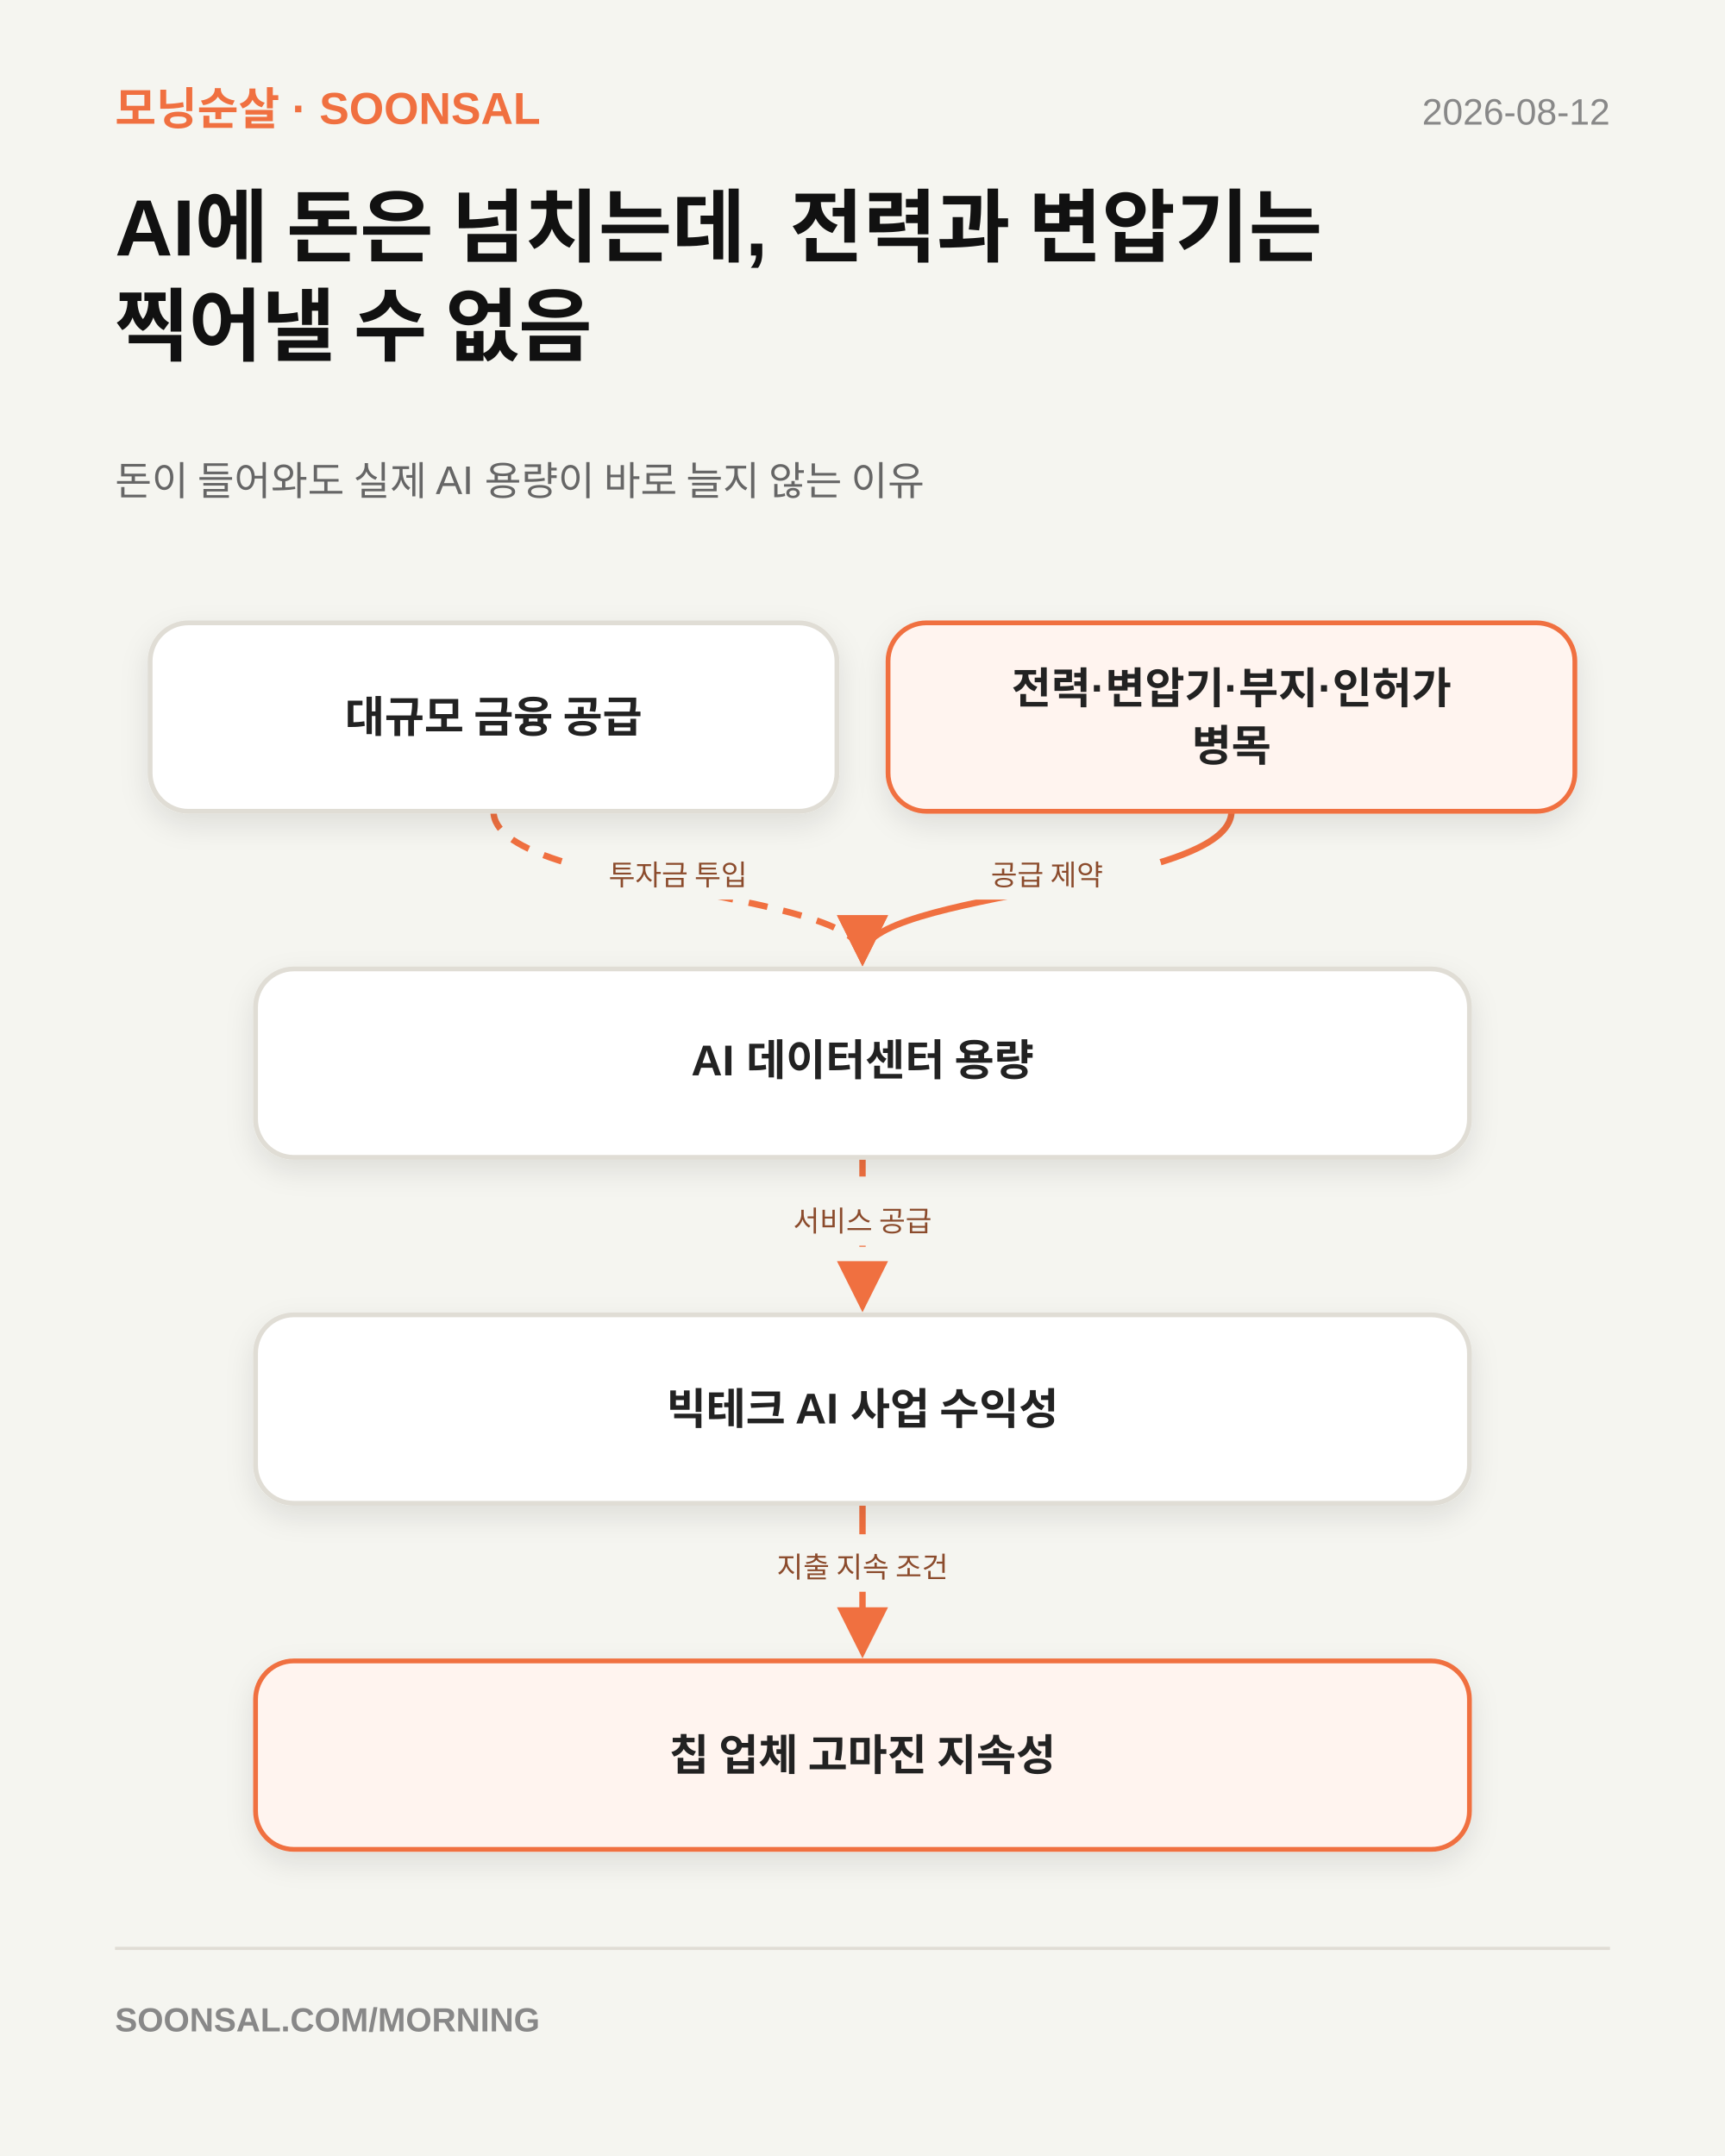
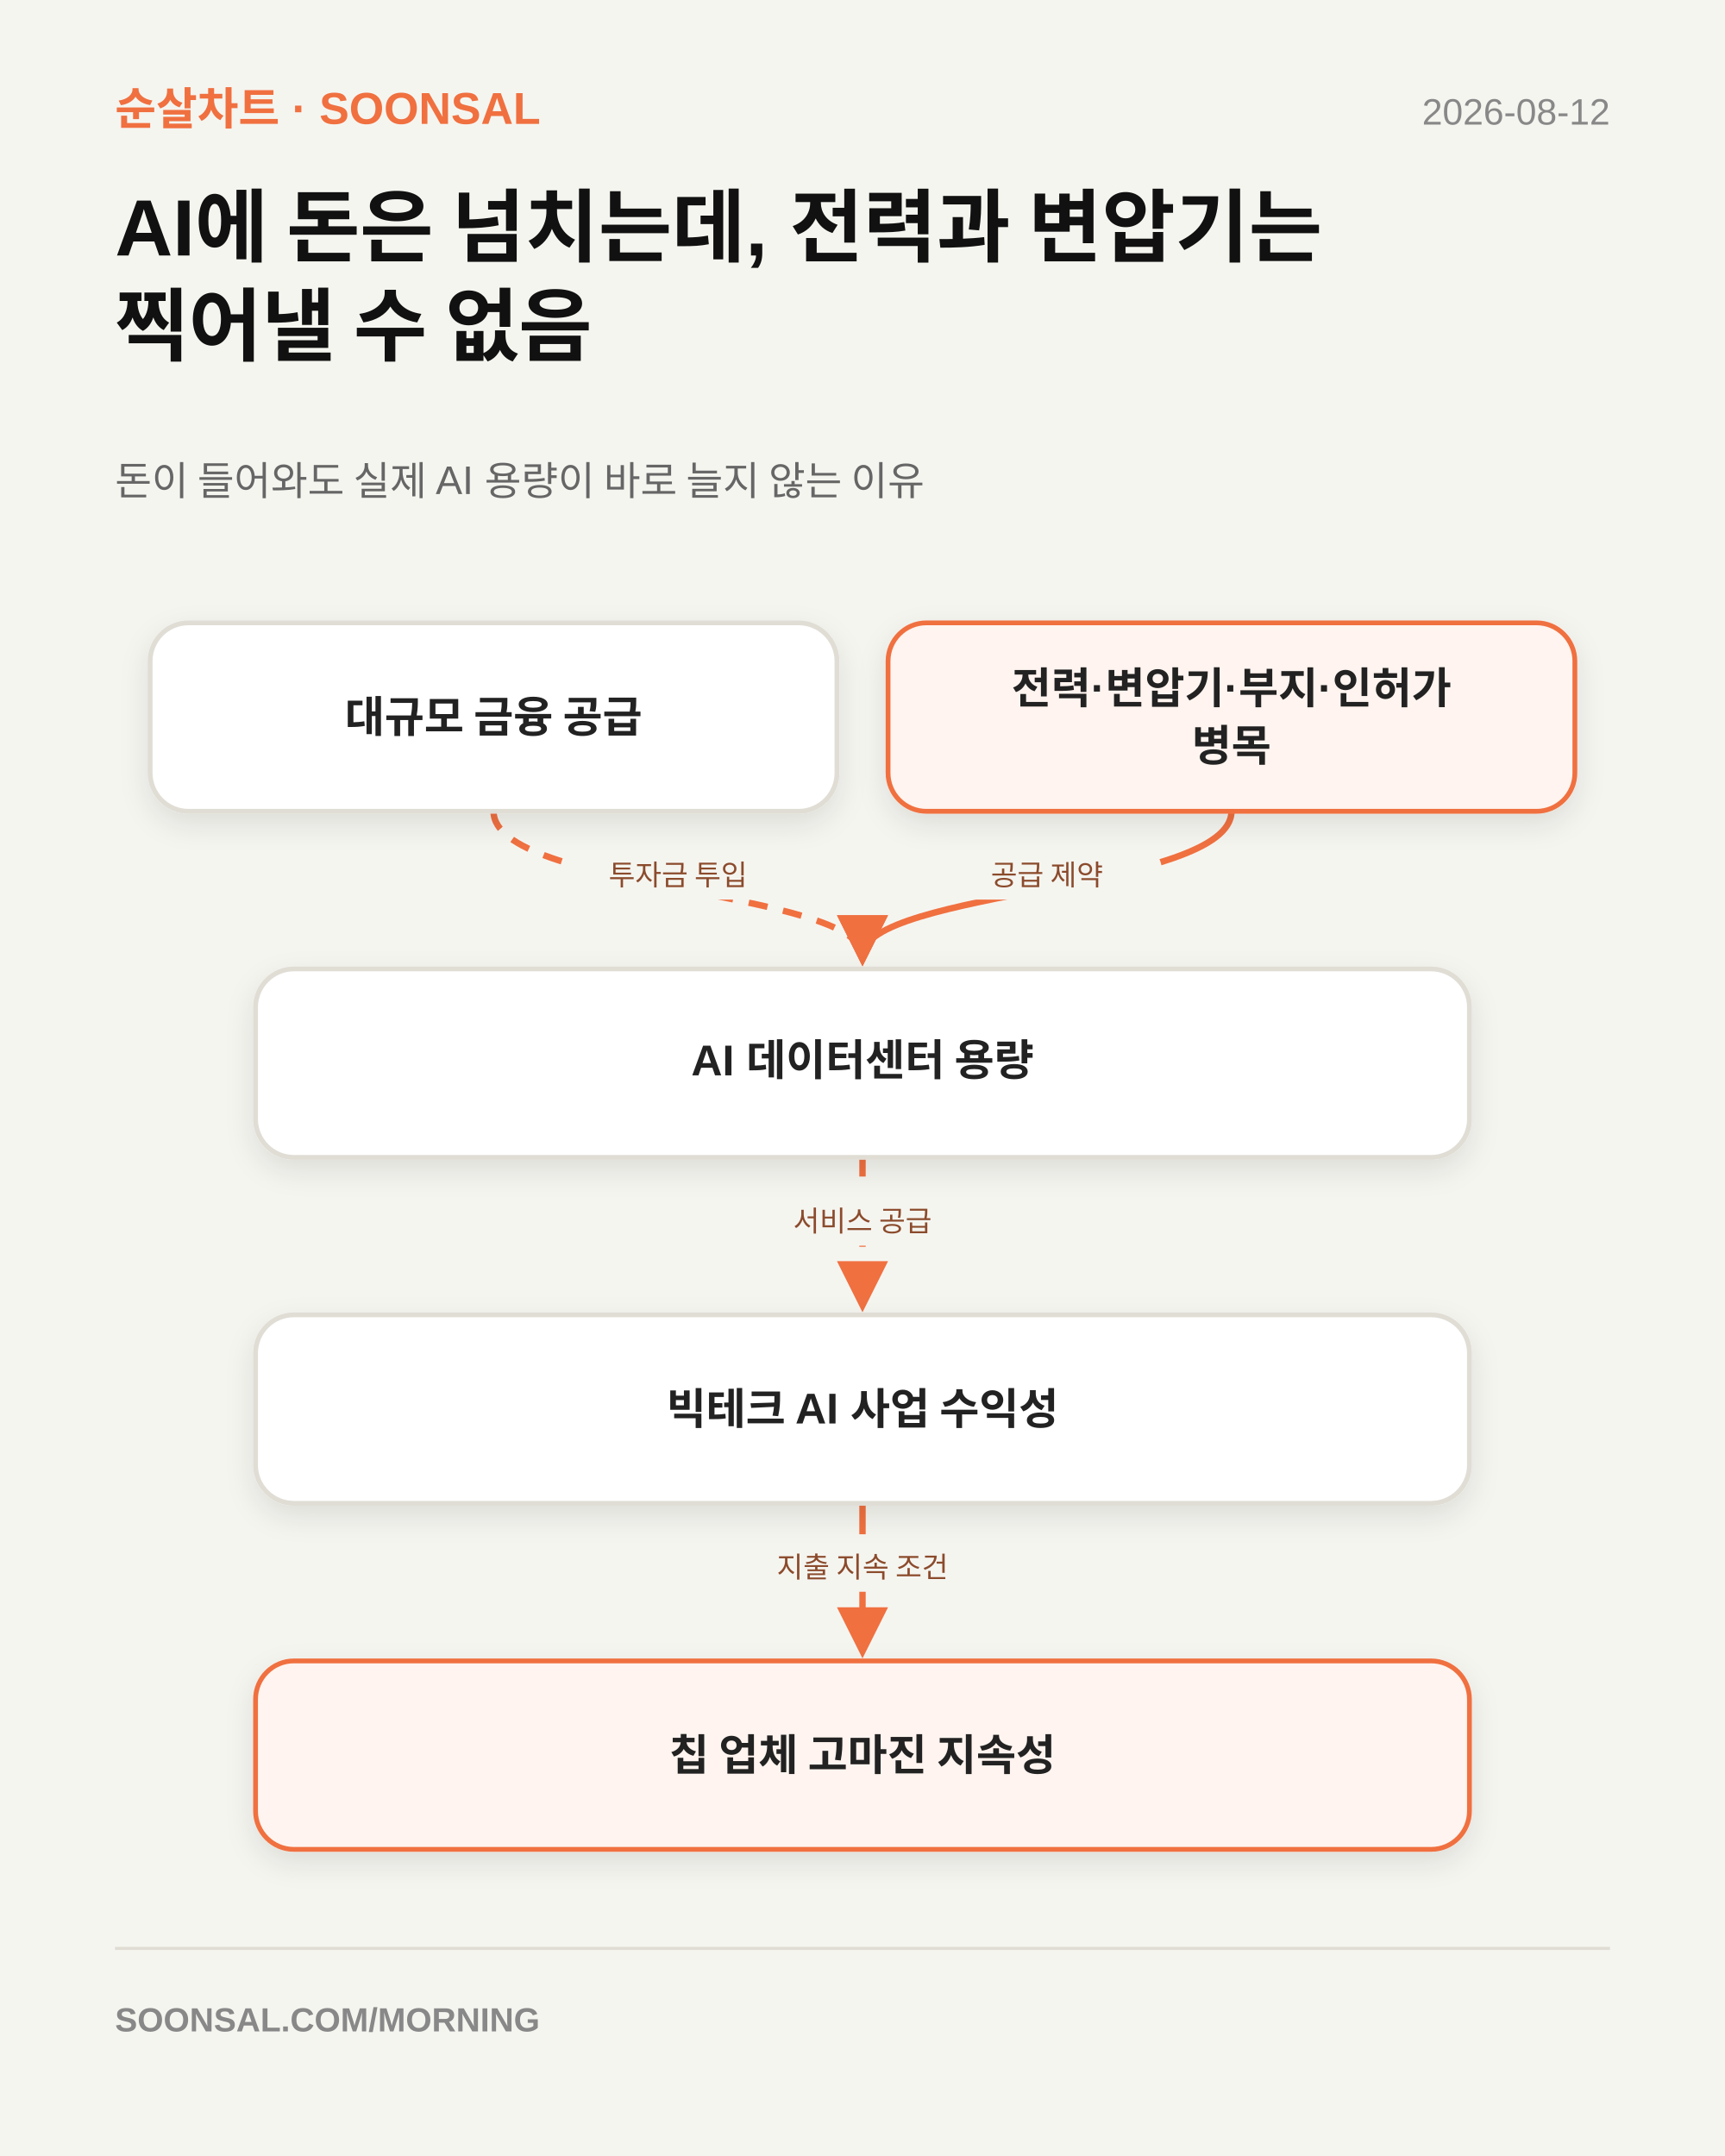
<svg xmlns="http://www.w3.org/2000/svg" width="1080" height="1350" viewBox="0 0 1080 1350">
  <defs>
    <filter id="shadow" x="-20%" y="-20%" width="140%" height="160%">
      <feDropShadow dx="0" dy="7" stdDeviation="9" flood-color="#111111" flood-opacity=".10" />
    </filter>
    <marker id="arrow" viewBox="0 0 10 10" refX="8" refY="5" markerWidth="8" markerHeight="8" orient="auto-start-reverse">
      <path d="M 0 0 L 10 5 L 0 10 z" fill="#F07040" />
    </marker>
  </defs>
  <rect width="1080" height="1350" fill="#F5F5F0" />
-   <text x="72" y="78" font-family="Apple SD Gothic Neo,Malgun Gothic,Arial,sans-serif" font-size="28" font-weight="800" fill="#F07040">모닝순살 · SOONSAL</text>
+   <text x="72" y="78" font-family="Apple SD Gothic Neo,Malgun Gothic,Arial,sans-serif" font-size="28" font-weight="800" fill="#F07040">순살차트 · SOONSAL</text>
  <text x="1008" y="78" text-anchor="end" font-family="Apple SD Gothic Neo,Malgun Gothic,Arial,sans-serif" font-size="23" fill="#888888">2026-08-12</text>
  <text x="72" y="160" font-family="Apple SD Gothic Neo,Malgun Gothic,Arial,sans-serif" font-size="50" font-weight="800" fill="#111111">AI에 돈은 넘치는데, 전력과 변압기는</text>
  <text x="72" y="222" font-family="Apple SD Gothic Neo,Malgun Gothic,Arial,sans-serif" font-size="50" font-weight="800" fill="#111111">찍어낼 수 없음</text>
  <text x="72" y="310" font-family="Apple SD Gothic Neo,Malgun Gothic,Arial,sans-serif" font-size="25" fill="#666666">돈이 들어와도 실제 AI 용량이 바로 늘지 않는 이유</text>
  <path d="M 309.0 508.0 C 309.0 557.3, 540.0 557.3, 540.0 598.7" fill="none" stroke="#F07040" stroke-width="4" stroke-dasharray="12 10" marker-end="url(#arrow)" />
  <rect x="352.5" y="527.3" width="144" height="36" rx="18" fill="#F5F5F0" />
  <text x="424.5" y="554.3" text-anchor="middle" font-family="Apple SD Gothic Neo,Malgun Gothic,Arial,sans-serif" font-size="18" fill="#8B4B2C">투자금 투입</text>
  <path d="M 771.0 508.0 C 771.0 557.3, 540.0 557.3, 540.0 598.7" fill="none" stroke="#F07040" stroke-width="4" marker-end="url(#arrow)" />
  <rect x="583.5" y="527.3" width="144" height="36" rx="18" fill="#F5F5F0" />
  <text x="655.5" y="554.3" text-anchor="middle" font-family="Apple SD Gothic Neo,Malgun Gothic,Arial,sans-serif" font-size="18" fill="#8B4B2C">공급 제약</text>
  <path d="M 540.0 724.7 C 540.0 774.0, 540.0 774.0, 540.0 815.3" fill="none" stroke="#F07040" stroke-width="4" stroke-dasharray="12 10" marker-end="url(#arrow)" />
  <rect x="468.0" y="744.0" width="144" height="36" rx="18" fill="#F5F5F0" />
  <text x="540.0" y="771.0" text-anchor="middle" font-family="Apple SD Gothic Neo,Malgun Gothic,Arial,sans-serif" font-size="18" fill="#8B4B2C">서비스 공급</text>
  <path d="M 540.0 941.3 C 540.0 990.7, 540.0 990.7, 540.0 1032.0" fill="none" stroke="#F07040" stroke-width="4" marker-end="url(#arrow)" />
  <rect x="468.0" y="960.7" width="144" height="36" rx="18" fill="#F5F5F0" />
  <text x="540.0" y="987.7" text-anchor="middle" font-family="Apple SD Gothic Neo,Malgun Gothic,Arial,sans-serif" font-size="18" fill="#8B4B2C">지출 지속 조건</text>
  <rect x="94.0" y="390.0" width="430.0" height="118" rx="24" fill="#FFFFFF" stroke="#E0DDD5" stroke-width="3" filter="url(#shadow)" />
  <text x="309.0" y="449.0" text-anchor="middle" dominant-baseline="middle" font-family="Apple SD Gothic Neo,Malgun Gothic,Arial,sans-serif" font-size="27" font-weight="700" fill="#222222">대규모 금융 공급</text>
  <rect x="556.0" y="390.0" width="430.0" height="118" rx="24" fill="#FFF4EF" stroke="#F07040" stroke-width="3" filter="url(#shadow)" />
  <text x="771.0" y="431.0" text-anchor="middle" dominant-baseline="middle" font-family="Apple SD Gothic Neo,Malgun Gothic,Arial,sans-serif" font-size="27" font-weight="700" fill="#222222">전력·변압기·부지·인허가</text>
  <text x="771.0" y="467.0" text-anchor="middle" dominant-baseline="middle" font-family="Apple SD Gothic Neo,Malgun Gothic,Arial,sans-serif" font-size="27" font-weight="700" fill="#222222">병목</text>
  <rect x="160.0" y="606.7" width="760.0" height="118" rx="24" fill="#FFFFFF" stroke="#E0DDD5" stroke-width="3" filter="url(#shadow)" />
  <text x="540.0" y="665.7" text-anchor="middle" dominant-baseline="middle" font-family="Apple SD Gothic Neo,Malgun Gothic,Arial,sans-serif" font-size="27" font-weight="700" fill="#222222">AI 데이터센터 용량</text>
  <rect x="160.0" y="823.3" width="760.0" height="118" rx="24" fill="#FFFFFF" stroke="#E0DDD5" stroke-width="3" filter="url(#shadow)" />
  <text x="540.0" y="882.3" text-anchor="middle" dominant-baseline="middle" font-family="Apple SD Gothic Neo,Malgun Gothic,Arial,sans-serif" font-size="27" font-weight="700" fill="#222222">빅테크 AI 사업 수익성</text>
  <rect x="160.0" y="1040.0" width="760.0" height="118" rx="24" fill="#FFF4EF" stroke="#F07040" stroke-width="3" filter="url(#shadow)" />
  <text x="540.0" y="1099.0" text-anchor="middle" dominant-baseline="middle" font-family="Apple SD Gothic Neo,Malgun Gothic,Arial,sans-serif" font-size="27" font-weight="700" fill="#222222">칩 업체 고마진 지속성</text>
  <line x1="72" y1="1220" x2="1008" y2="1220" stroke="#E0DDD5" stroke-width="2" />
  <text x="72" y="1272" font-family="Apple SD Gothic Neo,Malgun Gothic,Arial,sans-serif" font-size="21" font-weight="700" fill="#888888">SOONSAL.COM/MORNING</text>
</svg>
